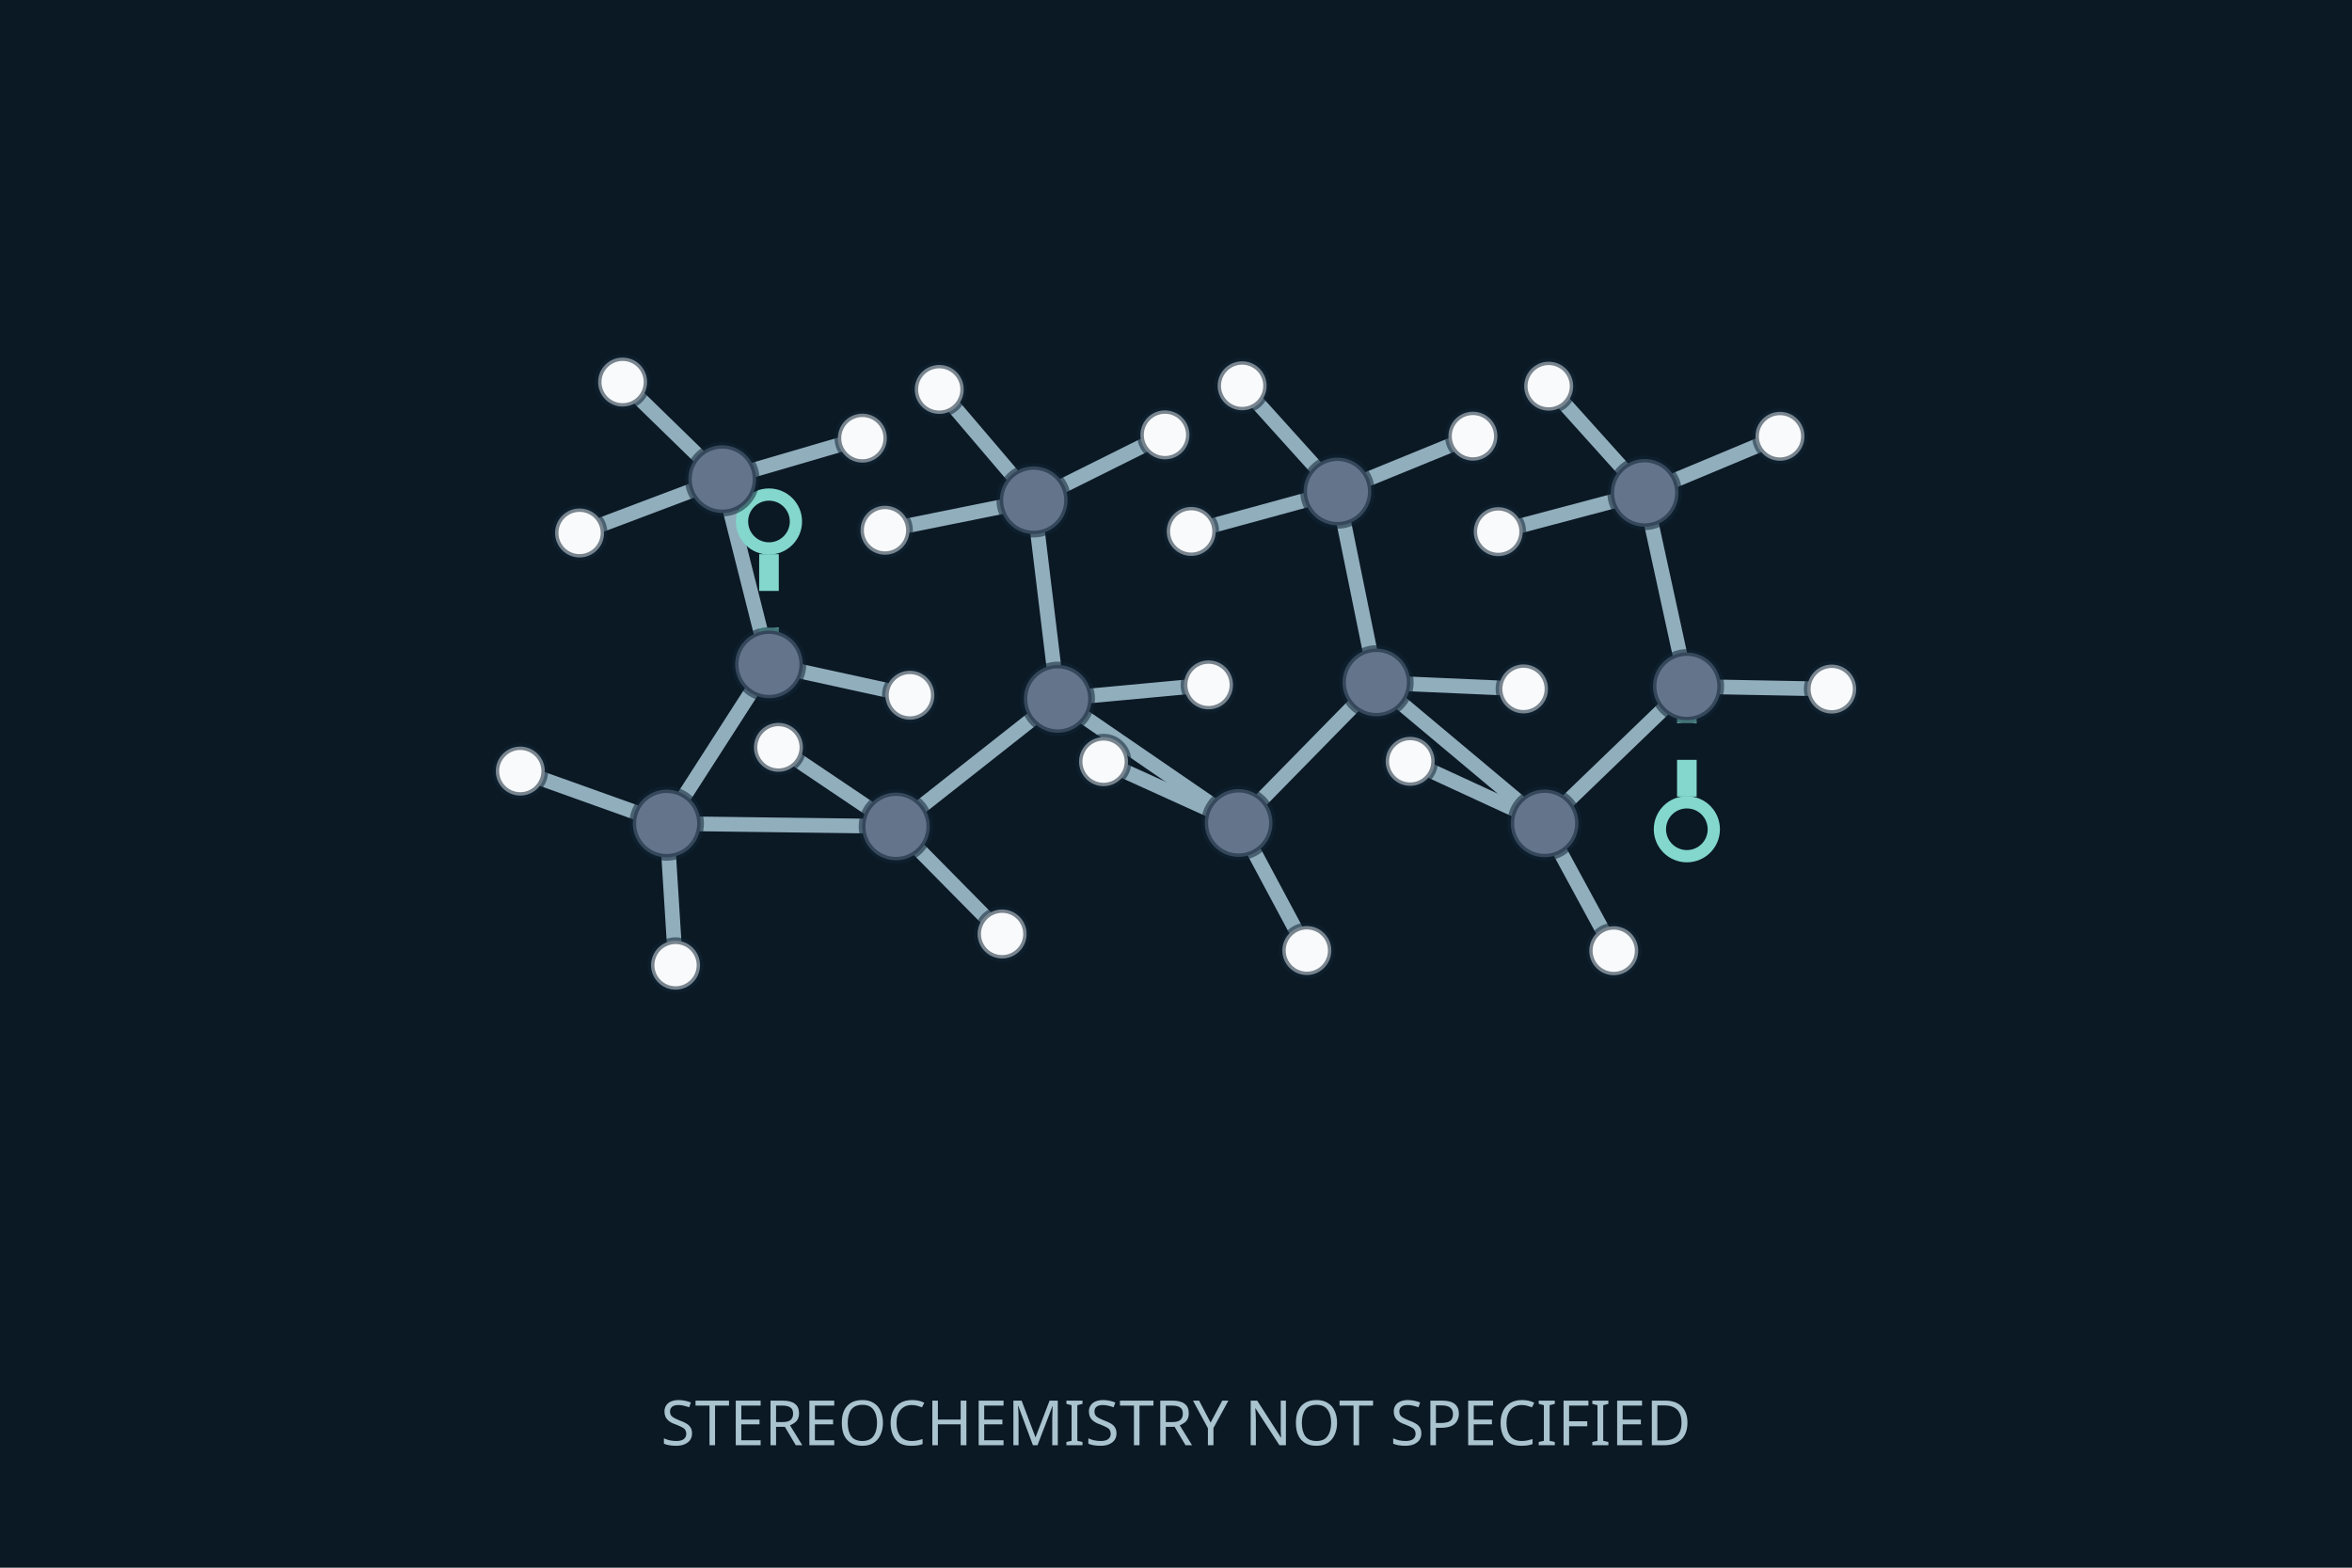
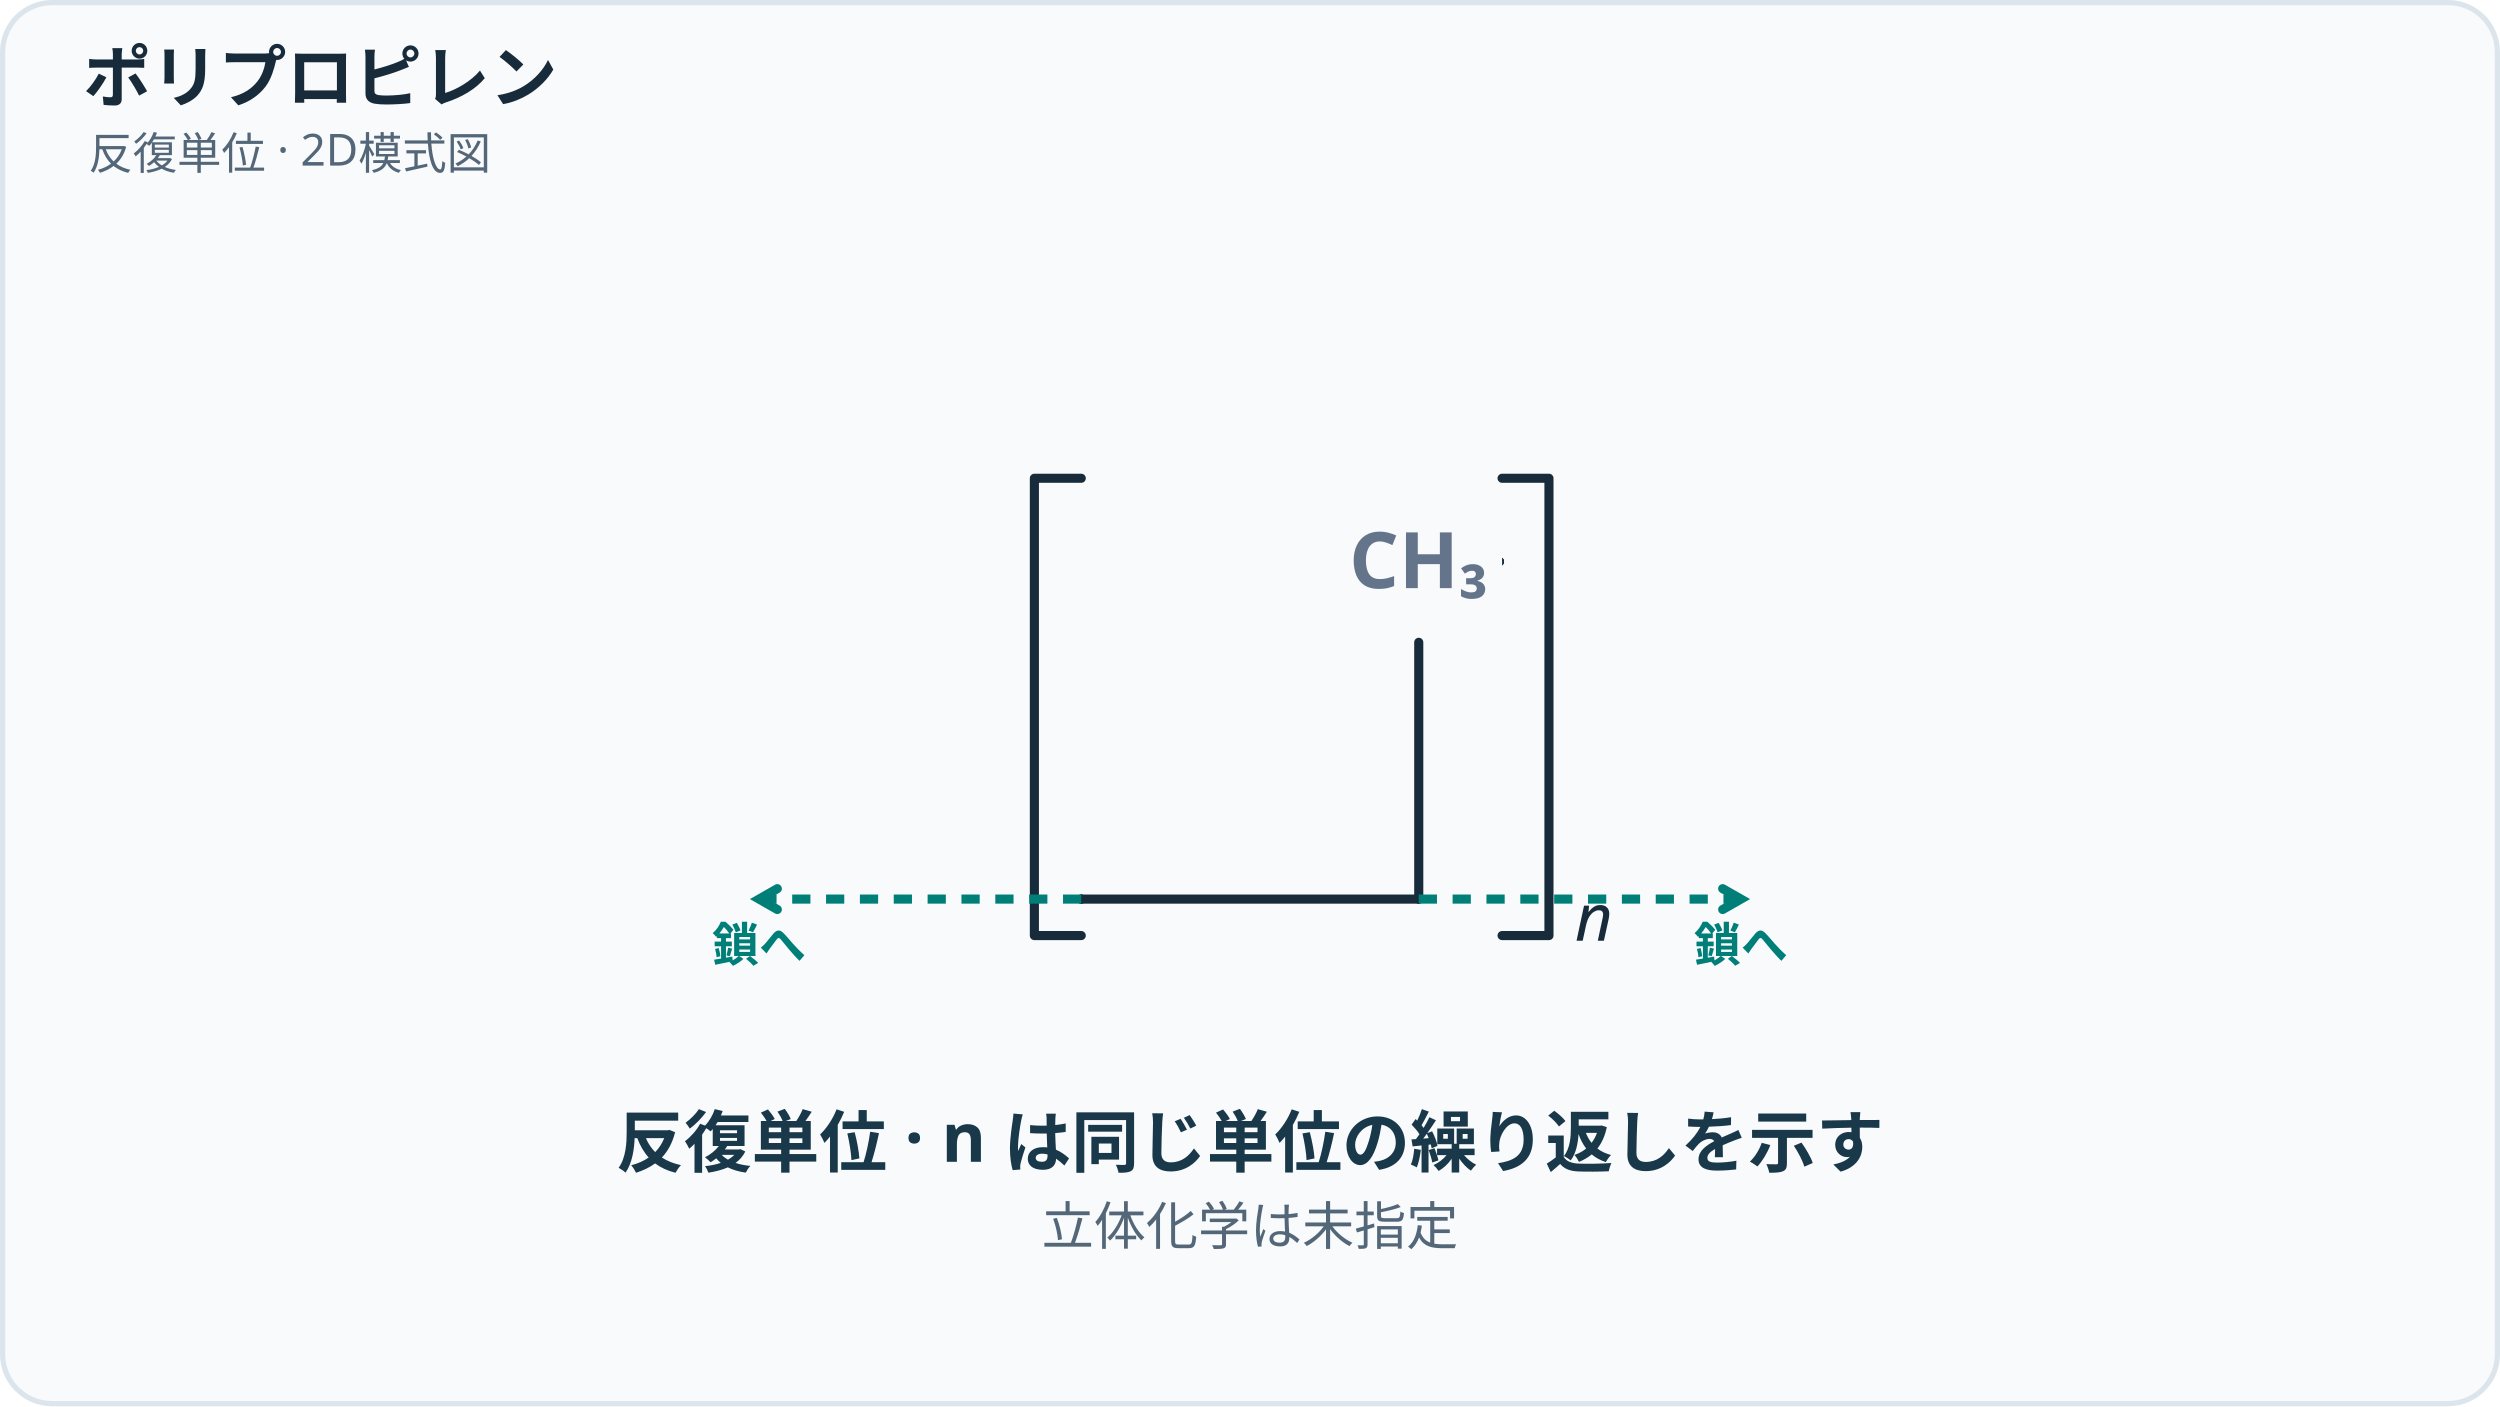
- <svg xmlns="http://www.w3.org/2000/svg" viewBox="0 0 192 128" role="img" aria-label="ポリプロピレン representative segment" data-polymer-id="polypropylene">
-   <rect width="192" height="128" fill="#0b1924" />
-   <g>
-     <path d="M54.422 67.237L62.774 54.248" stroke="#91aebd" stroke-width="1.2" stroke-linecap="round" />
-     <path d="M54.422 67.237L42.471 62.958" stroke="#91aebd" stroke-width="1.2" stroke-linecap="round" />
-     <path d="M54.422 67.237L55.147 78.805" stroke="#91aebd" stroke-width="1.2" stroke-linecap="round" />
-     <path d="M54.422 67.237L73.138 67.476" stroke="#91aebd" stroke-width="1.2" stroke-linecap="round" />
-     <path d="M62.774 54.248L58.958 39.12" stroke="#91aebd" stroke-width="1.2" stroke-linecap="round" />
-     <path d="M62.774 54.248L74.275 56.764" stroke="#91aebd" stroke-width="1.2" stroke-linecap="round" />
-     <path d="M58.958 39.12L47.311 43.517" stroke="#91aebd" stroke-width="1.2" stroke-linecap="round" />
-     <path d="M58.958 39.12L50.826 31.195" stroke="#91aebd" stroke-width="1.2" stroke-linecap="round" />
-     <path d="M58.958 39.12L70.398 35.774" stroke="#91aebd" stroke-width="1.2" stroke-linecap="round" />
-     <path d="M73.138 67.476L86.346 57.063" stroke="#91aebd" stroke-width="1.2" stroke-linecap="round" />
-     <path d="M73.138 67.476L63.546 61.019" stroke="#91aebd" stroke-width="1.2" stroke-linecap="round" />
-     <path d="M73.138 67.476L81.805 76.258" stroke="#91aebd" stroke-width="1.2" stroke-linecap="round" />
-     <path d="M101.111 67.195L112.358 55.723" stroke="#91aebd" stroke-width="1.2" stroke-linecap="round" />
-     <path d="M86.346 57.063L101.111 67.195" stroke="#91aebd" stroke-width="1.2" stroke-linecap="round" />
-     <path d="M101.111 67.195L90.085 62.19" stroke="#91aebd" stroke-width="1.2" stroke-linecap="round" />
-     <path d="M101.111 67.195L106.681 77.611" stroke="#91aebd" stroke-width="1.2" stroke-linecap="round" />
-     <path d="M112.358 55.723L109.182 40.129" stroke="#91aebd" stroke-width="1.2" stroke-linecap="round" />
-     <path d="M112.358 55.723L124.368 56.249" stroke="#91aebd" stroke-width="1.2" stroke-linecap="round" />
-     <path d="M112.358 55.723L126.092 67.228" stroke="#91aebd" stroke-width="1.2" stroke-linecap="round" />
-     <path d="M86.346 57.063L84.384 40.845" stroke="#91aebd" stroke-width="1.2" stroke-linecap="round" />
-     <path d="M86.346 57.063L98.654 55.92" stroke="#91aebd" stroke-width="1.2" stroke-linecap="round" />
-     <path d="M109.182 40.129L97.242 43.391" stroke="#91aebd" stroke-width="1.2" stroke-linecap="round" />
-     <path d="M109.182 40.129L101.399 31.499" stroke="#91aebd" stroke-width="1.2" stroke-linecap="round" />
-     <path d="M109.182 40.129L120.237 35.614" stroke="#91aebd" stroke-width="1.2" stroke-linecap="round" />
-     <path d="M84.384 40.845L72.244 43.294" stroke="#91aebd" stroke-width="1.2" stroke-linecap="round" />
-     <path d="M84.384 40.845L76.673 31.796" stroke="#91aebd" stroke-width="1.2" stroke-linecap="round" />
-     <path d="M84.384 40.845L95.098 35.507" stroke="#91aebd" stroke-width="1.2" stroke-linecap="round" />
-     <path d="M126.092 67.228L137.703 56.04" stroke="#91aebd" stroke-width="1.2" stroke-linecap="round" />
-     <path d="M126.092 67.228L115.117 62.162" stroke="#91aebd" stroke-width="1.2" stroke-linecap="round" />
-     <path d="M126.092 67.228L131.734 77.625" stroke="#91aebd" stroke-width="1.2" stroke-linecap="round" />
-     <path d="M137.703 56.04L134.255 40.241" stroke="#91aebd" stroke-width="1.2" stroke-linecap="round" />
-     <path d="M137.703 56.04L149.529 56.262" stroke="#91aebd" stroke-width="1.2" stroke-linecap="round" />
-     <path d="M134.255 40.241L122.305 43.41" stroke="#91aebd" stroke-width="1.2" stroke-linecap="round" />
-     <path d="M134.255 40.241L126.423 31.532" stroke="#91aebd" stroke-width="1.2" stroke-linecap="round" />
-     <path d="M134.255 40.241L145.304 35.624" stroke="#91aebd" stroke-width="1.2" stroke-linecap="round" />
-     <path data-polymer-continuation="true" d="M62.774 54.248L62.774 42.58" stroke="#83d7cd" stroke-width="1.6" stroke-dasharray="3 3" />
-     <circle cx="62.774" cy="42.58" r="2.2" fill="none" stroke="#83d7cd" />
-     <path data-polymer-continuation="true" d="M137.703 56.04L137.703 67.708" stroke="#83d7cd" stroke-width="1.6" stroke-dasharray="3 3" />
-     <circle cx="137.703" cy="67.708" r="2.2" fill="none" stroke="#83d7cd" />
-     <circle cx="54.422" cy="67.237" r="2.766" fill="#64748b" stroke="#102433" stroke-opacity=".55" stroke-width=".55" />
-     <circle cx="62.774" cy="54.248" r="2.766" fill="#64748b" stroke="#102433" stroke-opacity=".55" stroke-width=".55" />
-     <circle cx="58.958" cy="39.12" r="2.766" fill="#64748b" stroke="#102433" stroke-opacity=".55" stroke-width=".55" />
-     <circle cx="42.471" cy="62.958" r="2" fill="#f8fafc" stroke="#102433" stroke-opacity=".55" stroke-width=".55" />
-     <circle cx="55.147" cy="78.805" r="2" fill="#f8fafc" stroke="#102433" stroke-opacity=".55" stroke-width=".55" />
-     <circle cx="74.275" cy="56.764" r="2" fill="#f8fafc" stroke="#102433" stroke-opacity=".55" stroke-width=".55" />
-     <circle cx="47.311" cy="43.517" r="2" fill="#f8fafc" stroke="#102433" stroke-opacity=".55" stroke-width=".55" />
-     <circle cx="50.826" cy="31.195" r="2" fill="#f8fafc" stroke="#102433" stroke-opacity=".55" stroke-width=".55" />
-     <circle cx="70.398" cy="35.774" r="2" fill="#f8fafc" stroke="#102433" stroke-opacity=".55" stroke-width=".55" />
-     <circle cx="73.138" cy="67.476" r="2.766" fill="#64748b" stroke="#102433" stroke-opacity=".55" stroke-width=".55" />
-     <circle cx="101.111" cy="67.195" r="2.766" fill="#64748b" stroke="#102433" stroke-opacity=".55" stroke-width=".55" />
-     <circle cx="112.358" cy="55.723" r="2.766" fill="#64748b" stroke="#102433" stroke-opacity=".55" stroke-width=".55" />
-     <circle cx="86.346" cy="57.063" r="2.766" fill="#64748b" stroke="#102433" stroke-opacity=".55" stroke-width=".55" />
-     <circle cx="109.182" cy="40.129" r="2.766" fill="#64748b" stroke="#102433" stroke-opacity=".55" stroke-width=".55" />
-     <circle cx="90.085" cy="62.19" r="2" fill="#f8fafc" stroke="#102433" stroke-opacity=".55" stroke-width=".55" />
-     <circle cx="106.681" cy="77.611" r="2" fill="#f8fafc" stroke="#102433" stroke-opacity=".55" stroke-width=".55" />
-     <circle cx="124.368" cy="56.249" r="2" fill="#f8fafc" stroke="#102433" stroke-opacity=".55" stroke-width=".55" />
-     <circle cx="97.242" cy="43.391" r="2" fill="#f8fafc" stroke="#102433" stroke-opacity=".55" stroke-width=".55" />
-     <circle cx="101.399" cy="31.499" r="2" fill="#f8fafc" stroke="#102433" stroke-opacity=".55" stroke-width=".55" />
-     <circle cx="120.237" cy="35.614" r="2" fill="#f8fafc" stroke="#102433" stroke-opacity=".55" stroke-width=".55" />
-     <circle cx="84.384" cy="40.845" r="2.766" fill="#64748b" stroke="#102433" stroke-opacity=".55" stroke-width=".55" />
-     <circle cx="63.546" cy="61.019" r="2" fill="#f8fafc" stroke="#102433" stroke-opacity=".55" stroke-width=".55" />
-     <circle cx="81.805" cy="76.258" r="2" fill="#f8fafc" stroke="#102433" stroke-opacity=".55" stroke-width=".55" />
-     <circle cx="98.654" cy="55.92" r="2" fill="#f8fafc" stroke="#102433" stroke-opacity=".55" stroke-width=".55" />
-     <circle cx="72.244" cy="43.294" r="2" fill="#f8fafc" stroke="#102433" stroke-opacity=".55" stroke-width=".55" />
-     <circle cx="76.673" cy="31.796" r="2" fill="#f8fafc" stroke="#102433" stroke-opacity=".55" stroke-width=".55" />
-     <circle cx="95.098" cy="35.507" r="2" fill="#f8fafc" stroke="#102433" stroke-opacity=".55" stroke-width=".55" />
-     <circle cx="126.092" cy="67.228" r="2.766" fill="#64748b" stroke="#102433" stroke-opacity=".55" stroke-width=".55" />
-     <circle cx="137.703" cy="56.04" r="2.766" fill="#64748b" stroke="#102433" stroke-opacity=".55" stroke-width=".55" />
-     <circle cx="134.255" cy="40.241" r="2.766" fill="#64748b" stroke="#102433" stroke-opacity=".55" stroke-width=".55" />
-     <circle cx="115.117" cy="62.162" r="2" fill="#f8fafc" stroke="#102433" stroke-opacity=".55" stroke-width=".55" />
-     <circle cx="131.734" cy="77.625" r="2" fill="#f8fafc" stroke="#102433" stroke-opacity=".55" stroke-width=".55" />
-     <circle cx="149.529" cy="56.262" r="2" fill="#f8fafc" stroke="#102433" stroke-opacity=".55" stroke-width=".55" />
-     <circle cx="122.305" cy="43.41" r="2" fill="#f8fafc" stroke="#102433" stroke-opacity=".55" stroke-width=".55" />
-     <circle cx="126.423" cy="31.532" r="2" fill="#f8fafc" stroke="#102433" stroke-opacity=".55" stroke-width=".55" />
-     <circle cx="145.304" cy="35.624" r="2" fill="#f8fafc" stroke="#102433" stroke-opacity=".55" stroke-width=".55" />
+ <svg xmlns="http://www.w3.org/2000/svg" viewBox="0 0 960 540" role="img" aria-labelledby="polymer-title polymer-description" data-polymer-id="polypropylene" data-generator-version="task7-2d-v1" data-structure-source-commit="3050fed9c89f16aed19c2323db94fef5f9f9765e" data-representation-type="linear-repeat" data-atom-count="9" data-bond-count="8">
+   <rect width="960" height="540" rx="20" fill="#f8fafc" />
+   <rect x="1" y="1" width="958" height="538" rx="19" fill="none" stroke="#dce5ec" stroke-width="2" />
+   <text class="figure-title" x="32" y="39" font-family="sans-serif" font-size="26" font-weight="750" fill="#182b3b">ポリプロピレン</text>
+   <text class="figure-kicker" x="34" y="65" font-family="sans-serif" font-size="17" fill="#536779">反復単位 · 2D模式図</text>
+   <g class="repeat-bracket" data-repeat-closure="repeat-boundary-link" data-repeat-left-port="left" data-repeat-right-port="right" data-repeat-bond-order="1" fill="none" stroke="#182b3b" stroke-width="3.5" stroke-linecap="round" stroke-linejoin="round">
+     <path d="M415.2 183.655H397.2V359.255H415.2" />
+     <path d="M576.8 183.655H594.8V359.255H576.8" />
  </g>
-   <text x="96" y="118" text-anchor="middle" fill="#a9c3cf" font-size="5.1" font-family="sans-serif">STEREOCHEMISTRY NOT SPECIFIED</text>
+   <text class="repeat-n" data-repeat-count-notation="true" x="604.8" y="361.25" font-family="sans-serif" font-size="25" font-style="italic" fill="#182b3b">n</text>
+   <g class="chemical-bonds" fill="none" stroke="#182b3b" stroke-width="3.5" stroke-linecap="round" stroke-linejoin="round">
+     <g class="bond" data-bond-ref="repeat.a0::repeat.a1" data-atom-a="repeat.a0" data-atom-b="repeat.a1" data-bond-order="1">
+       <path d="M415.2 345.25L544.8 345.25" />
+     </g>
+     <g class="bond" data-bond-ref="repeat.a1::repeat.a2" data-atom-a="repeat.a1" data-atom-b="repeat.a2" data-bond-order="1">
+       <path d="M544.8 345.25L544.8 246.65" />
+     </g>
+     <g class="bond" data-bond-ref="repeat.a0::repeat.a3" data-atom-a="repeat.a0" data-atom-b="repeat.a3" data-bond-order="1">
+       <path d="M415.2 345.25L415.2 345.25" />
+     </g>
+     <g class="bond" data-bond-ref="repeat.a0::repeat.a4" data-atom-a="repeat.a0" data-atom-b="repeat.a4" data-bond-order="1">
+       <path d="M415.2 345.25L415.2 345.25" />
+     </g>
+     <g class="bond" data-bond-ref="repeat.a1::repeat.a5" data-atom-a="repeat.a1" data-atom-b="repeat.a5" data-bond-order="1">
+       <path d="M544.8 345.25L544.8 345.25" />
+     </g>
+     <g class="bond" data-bond-ref="repeat.a2::repeat.a6" data-atom-a="repeat.a2" data-atom-b="repeat.a6" data-bond-order="1">
+       <path d="M575.8 215.65L544.8 215.65" />
+     </g>
+     <g class="bond" data-bond-ref="repeat.a2::repeat.a7" data-atom-a="repeat.a2" data-atom-b="repeat.a7" data-bond-order="1">
+       <path d="M575.8 215.65L544.8 215.65" />
+     </g>
+     <g class="bond" data-bond-ref="repeat.a2::repeat.a8" data-atom-a="repeat.a2" data-atom-b="repeat.a8" data-bond-order="1">
+       <path d="M575.8 215.65L544.8 215.65" />
+     </g>
+   </g>
+   <g class="aromatic-rings" data-aromatic-cycle-count="0" />
+   <g class="continuations">
+     <g class="continuation-port" data-port-id="left" data-port-atom-ref="repeat.a0" data-connection-type="C-C" data-external-bond-order="1" data-partner-element="C">
+       <path d="M415.2 345.25L291.49 345.25" fill="none" stroke="#007f78" stroke-width="3.5" stroke-dasharray="7 6" />
+       <path d="M298.49 349.25L291.49 345.25L298.49 341.25" fill="none" stroke="#007f78" stroke-width="3.5" stroke-linecap="round" />
+       <text class="continuation-label" data-port-label-for="left" x="291.49" y="369.25" text-anchor="middle" font-family="sans-serif" font-size="18" font-weight="700" fill="#007f78">鎖へ</text>
+     </g>
+     <g class="continuation-port" data-port-id="right" data-port-atom-ref="repeat.a1" data-connection-type="C-C" data-external-bond-order="1" data-partner-element="C">
+       <path d="M544.8 345.25L668.51 345.25" fill="none" stroke="#007f78" stroke-width="3.5" stroke-dasharray="7 6" />
+       <path d="M661.51 341.25L668.51 345.25L661.51 349.25" fill="none" stroke="#007f78" stroke-width="3.5" stroke-linecap="round" />
+       <text class="continuation-label" data-port-label-for="right" x="668.51" y="369.25" text-anchor="middle" font-family="sans-serif" font-size="18" font-weight="700" fill="#007f78">鎖へ</text>
+     </g>
+   </g>
+   <g class="atom-labels">
+     <g class="atom-map skeletal-carbon" data-atom-ref="repeat.a0" data-element="C" data-display="skeletal-carbon-vertex" aria-hidden="true">
+       <circle cx="415.2" cy="345.25" r="2.5" fill="#182b3b" opacity=".001" />
+     </g>
+     <g class="atom-map skeletal-carbon" data-atom-ref="repeat.a1" data-element="C" data-display="skeletal-carbon-vertex" aria-hidden="true">
+       <circle cx="544.8" cy="345.25" r="2.5" fill="#182b3b" opacity=".001" />
+     </g>
+     <g class="atom-map atom-label" data-atom-ref="repeat.a2" data-element="C" data-display="condensed-atom" data-label-atom-refs="repeat.a2 repeat.a6 repeat.a7 repeat.a8" aria-hidden="true">
+       <rect x="512.8" y="194.65" width="64" height="42" rx="8" fill="#f8fafc" />
+       <text x="544.8" y="225.85" text-anchor="middle" font-family="sans-serif" font-size="30" font-weight="750" fill="#64748b">CH₃</text>
+     </g>
+   </g>
+   <text class="annotation primary" x="480" y="448" text-anchor="middle" font-family="sans-serif" font-size="26" font-weight="700" fill="#19384a">反復単位 · n は同じ単位の繰り返しを示す</text>
+   <text class="annotation" x="480" y="478" text-anchor="middle" font-family="sans-serif" font-size="20" font-weight="500" fill="#536779">立体化学は未指定</text>
</svg>
